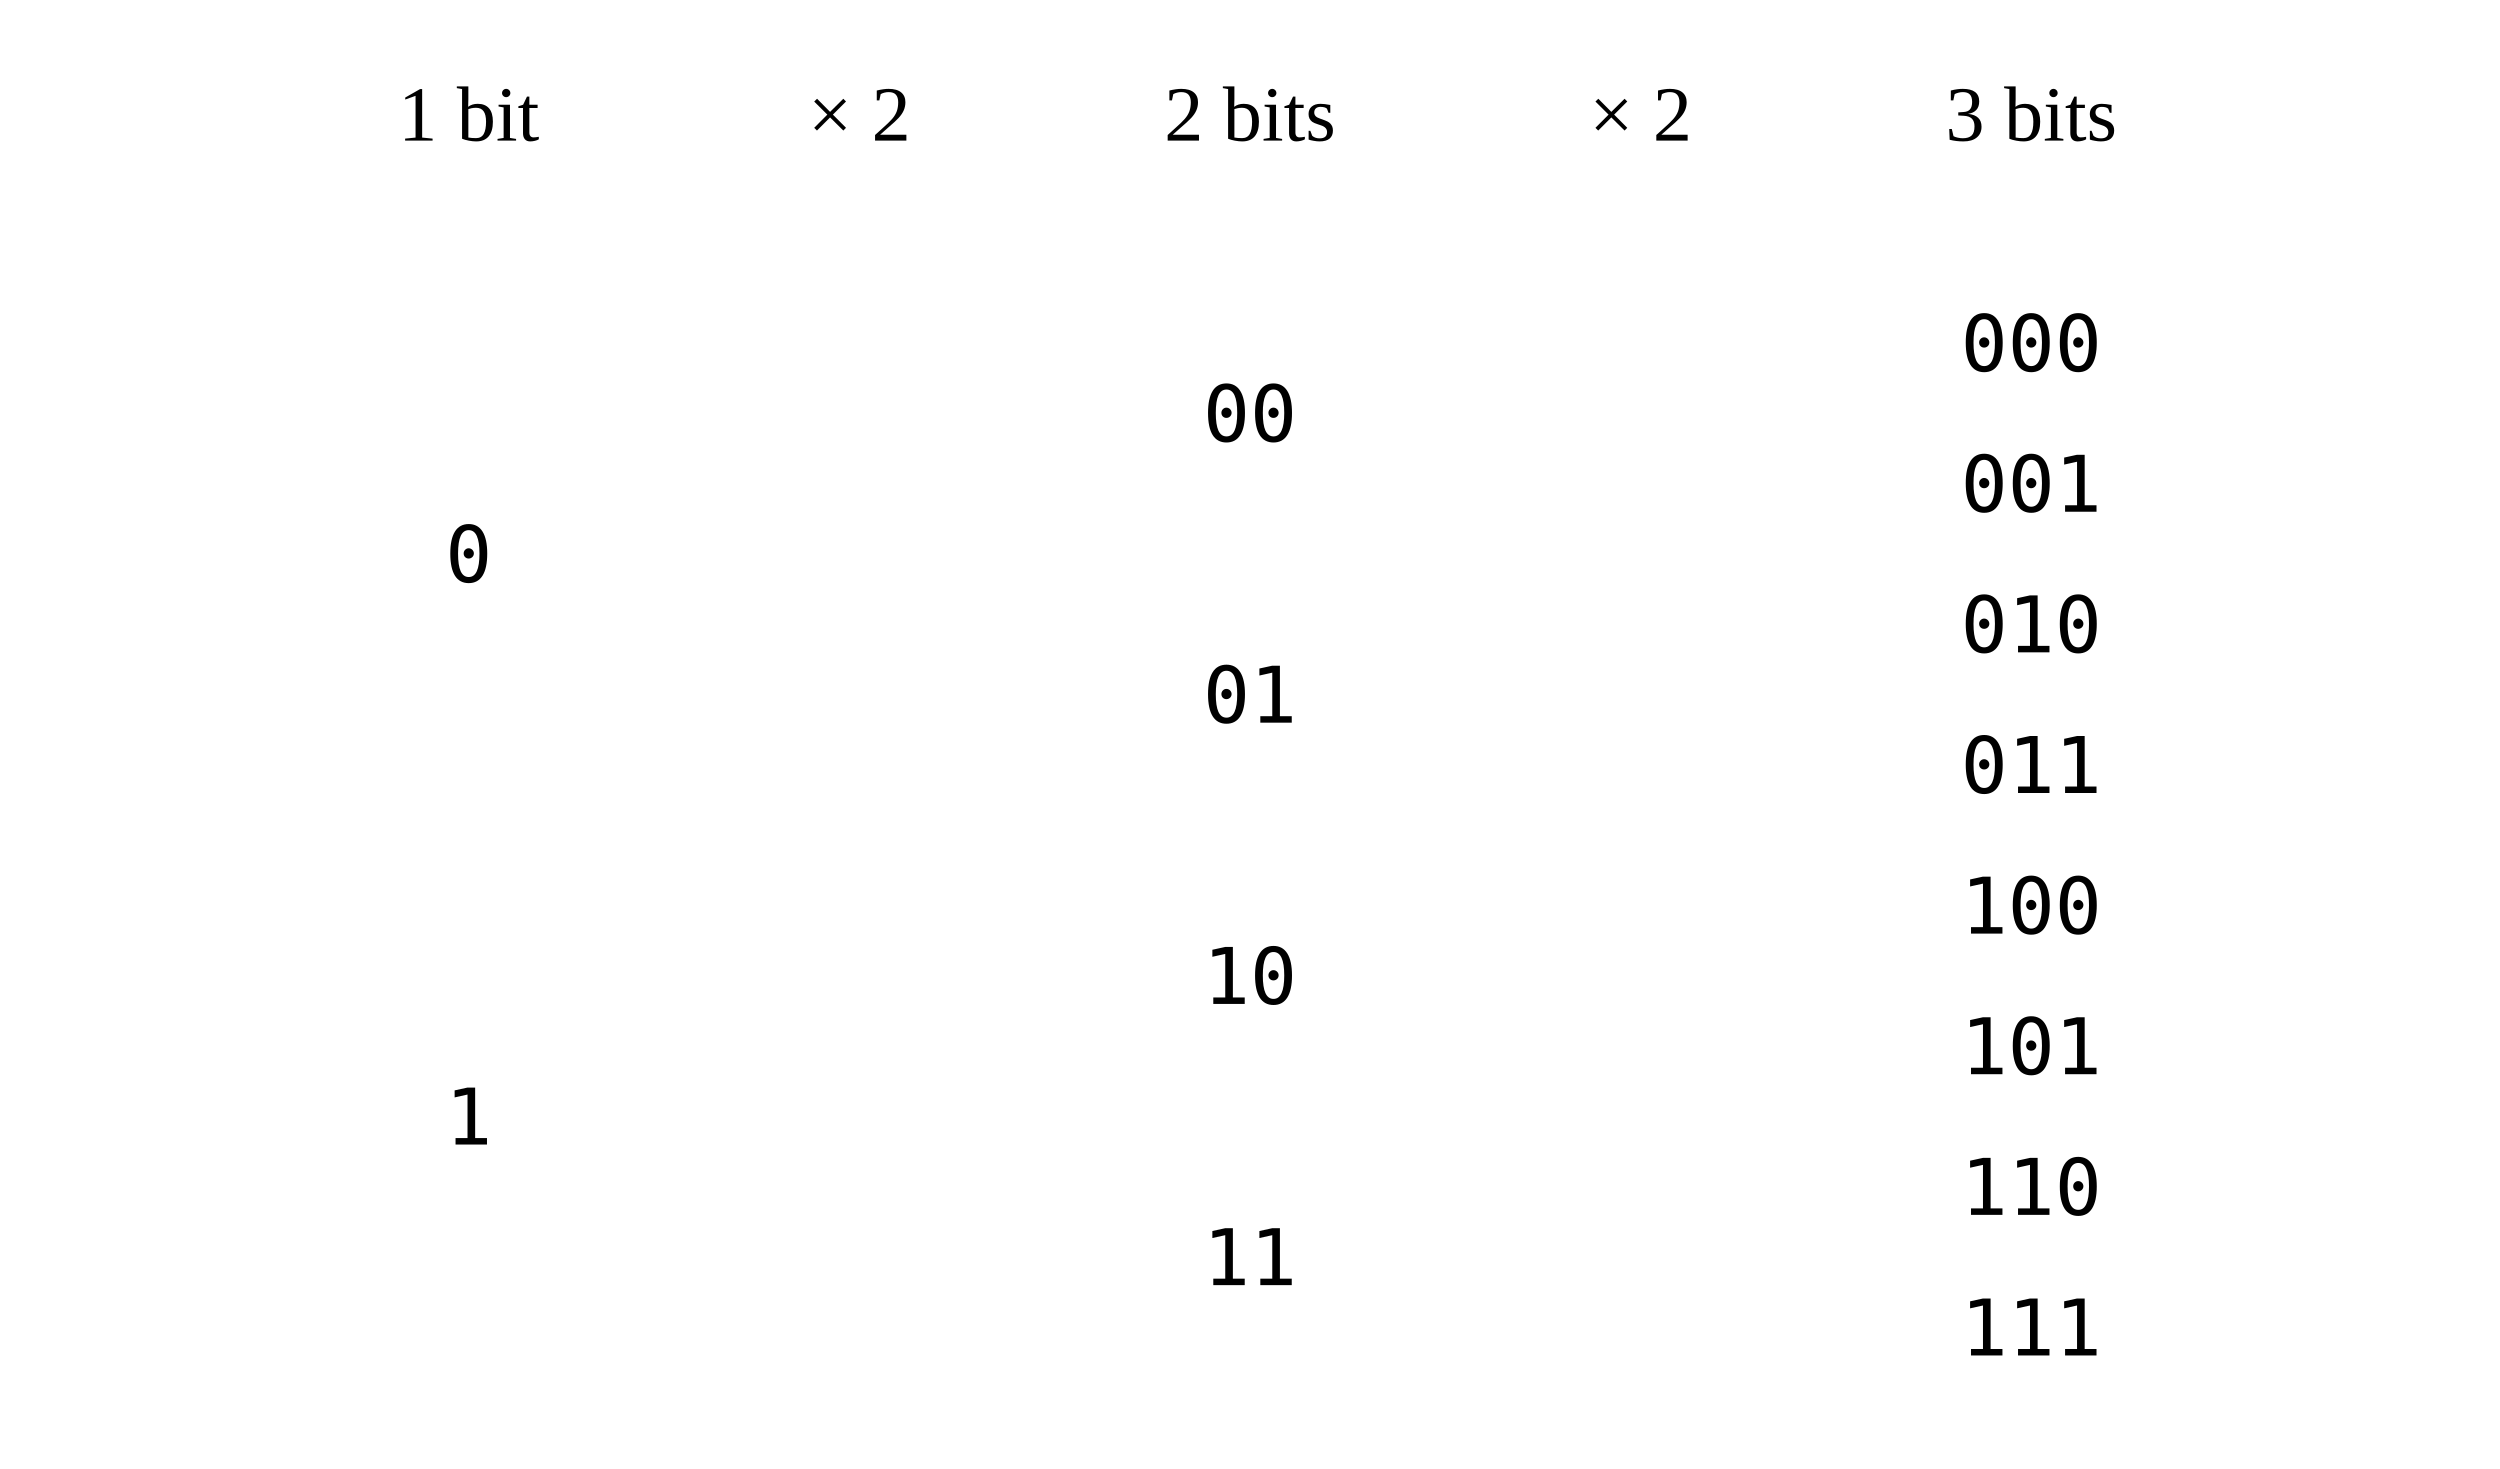
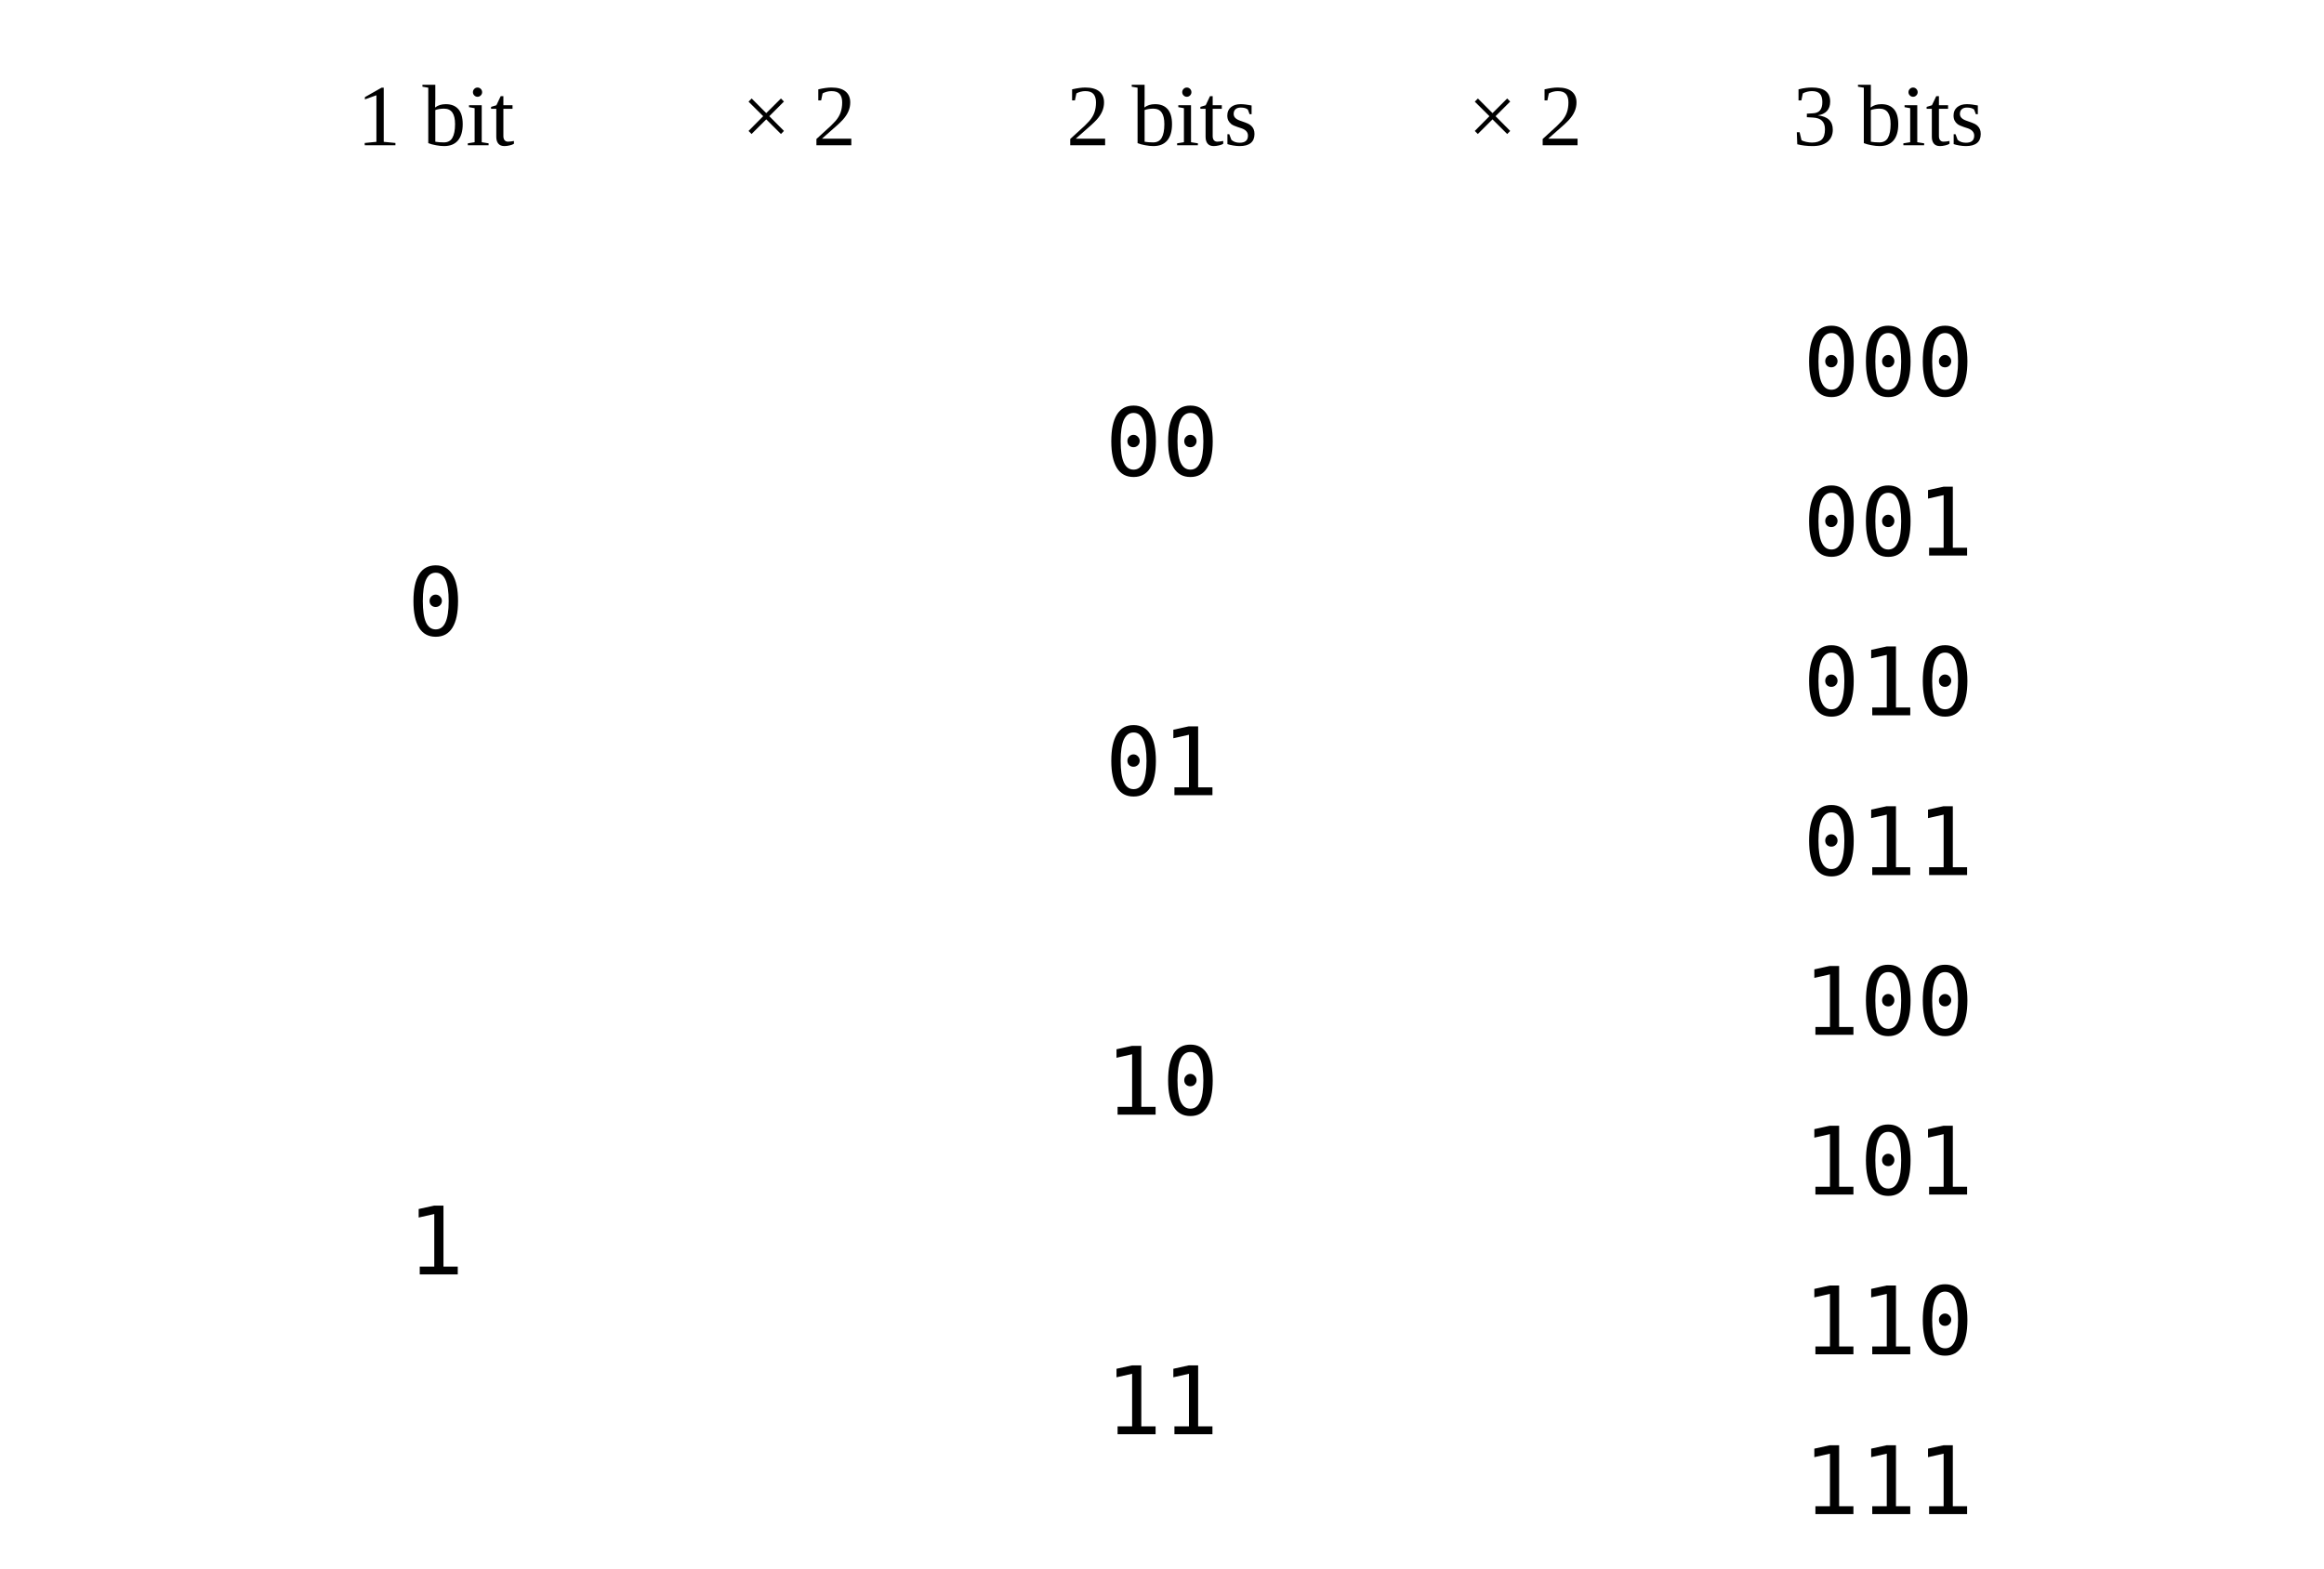
- <svg xmlns="http://www.w3.org/2000/svg" viewBox="0 0 640 376">
-   <g font-size="20" text-anchor="middle">
-     <text x="120" y="36" class="texte-doux">1 bit</text>
-     <text x="320" y="36" class="texte-doux">2 bits</text>
-     <text x="520" y="36" class="texte-doux">3 bits</text>
-     <text x="220" y="36" class="texte-doux">× 2</text>
-     <text x="420" y="36" class="texte-doux">× 2</text>
-     <line x1="40" y1="56" x2="600" y2="56" class="doux" />
+ <svg xmlns="http://www.w3.org/2000/svg" viewBox="0 0 640 432">
+   <g font-size="24" text-anchor="middle">
+     <text x="120" y="40" class="texte-doux">1 bit</text>
+     <text x="320" y="40" class="texte-doux">2 bits</text>
+     <text x="520" y="40" class="texte-doux">3 bits</text>
+     <text x="220" y="40" class="texte-doux">× 2</text>
+     <text x="420" y="40" class="texte-doux">× 2</text>
  </g>
+   <line x1="40" y1="60" x2="600" y2="60" class="doux" />
  <g class="trait">
-     <line x1="140" y1="142" x2="292" y2="106" />
-     <line x1="140" y1="142" x2="292" y2="178" />
-     <line x1="140" y1="286" x2="292" y2="250" />
-     <line x1="140" y1="286" x2="292" y2="322" />
-     <line x1="348" y1="106" x2="486" y2="88" />
-     <line x1="348" y1="106" x2="486" y2="124" />
-     <line x1="348" y1="178" x2="486" y2="160" />
-     <line x1="348" y1="178" x2="486" y2="196" />
-     <line x1="348" y1="250" x2="486" y2="232" />
-     <line x1="348" y1="250" x2="486" y2="268" />
-     <line x1="348" y1="322" x2="486" y2="304" />
-     <line x1="348" y1="322" x2="486" y2="340" />
+     <line x1="144" y1="166" x2="290" y2="122" />
+     <line x1="144" y1="166" x2="290" y2="210" />
+     <line x1="144" y1="342" x2="290" y2="298" />
+     <line x1="144" y1="342" x2="290" y2="386" />
+     <line x1="352" y1="122" x2="486" y2="100" />
+     <line x1="352" y1="122" x2="486" y2="144" />
+     <line x1="352" y1="210" x2="486" y2="188" />
+     <line x1="352" y1="210" x2="486" y2="232" />
+     <line x1="352" y1="298" x2="486" y2="276" />
+     <line x1="352" y1="298" x2="486" y2="320" />
+     <line x1="352" y1="386" x2="486" y2="364" />
+     <line x1="352" y1="386" x2="486" y2="408" />
  </g>
-   <g font-size="20" font-family="monospace" text-anchor="middle">
-     <text x="120" y="149" class="texte">0</text>
-     <text x="120" y="293" class="texte">1</text>
-     <text x="320" y="113" class="texte">00</text>
-     <text x="320" y="185" class="texte">01</text>
-     <text x="320" y="257" class="texte">10</text>
-     <text x="320" y="329" class="texte">11</text>
-     <text x="520" y="95" class="texte-accent">000</text>
-     <text x="520" y="131" class="texte-accent">001</text>
-     <text x="520" y="167" class="texte-accent">010</text>
-     <text x="520" y="203" class="texte-accent">011</text>
-     <text x="520" y="239" class="texte-accent">100</text>
-     <text x="520" y="275" class="texte-accent">101</text>
-     <text x="520" y="311" class="texte-accent">110</text>
-     <text x="520" y="347" class="texte-accent">111</text>
+   <g font-size="26" font-family="monospace" text-anchor="middle">
+     <text x="120" y="175" class="texte">0</text>
+     <text x="120" y="351" class="texte">1</text>
+     <text x="320" y="131" class="texte">00</text>
+     <text x="320" y="219" class="texte">01</text>
+     <text x="320" y="307" class="texte">10</text>
+     <text x="320" y="395" class="texte">11</text>
+     <text x="520" y="109" class="texte-accent">000</text>
+     <text x="520" y="153" class="texte-accent">001</text>
+     <text x="520" y="197" class="texte-accent">010</text>
+     <text x="520" y="241" class="texte-accent">011</text>
+     <text x="520" y="285" class="texte-accent">100</text>
+     <text x="520" y="329" class="texte-accent">101</text>
+     <text x="520" y="373" class="texte-accent">110</text>
+     <text x="520" y="417" class="texte-accent">111</text>
  </g>
</svg>
